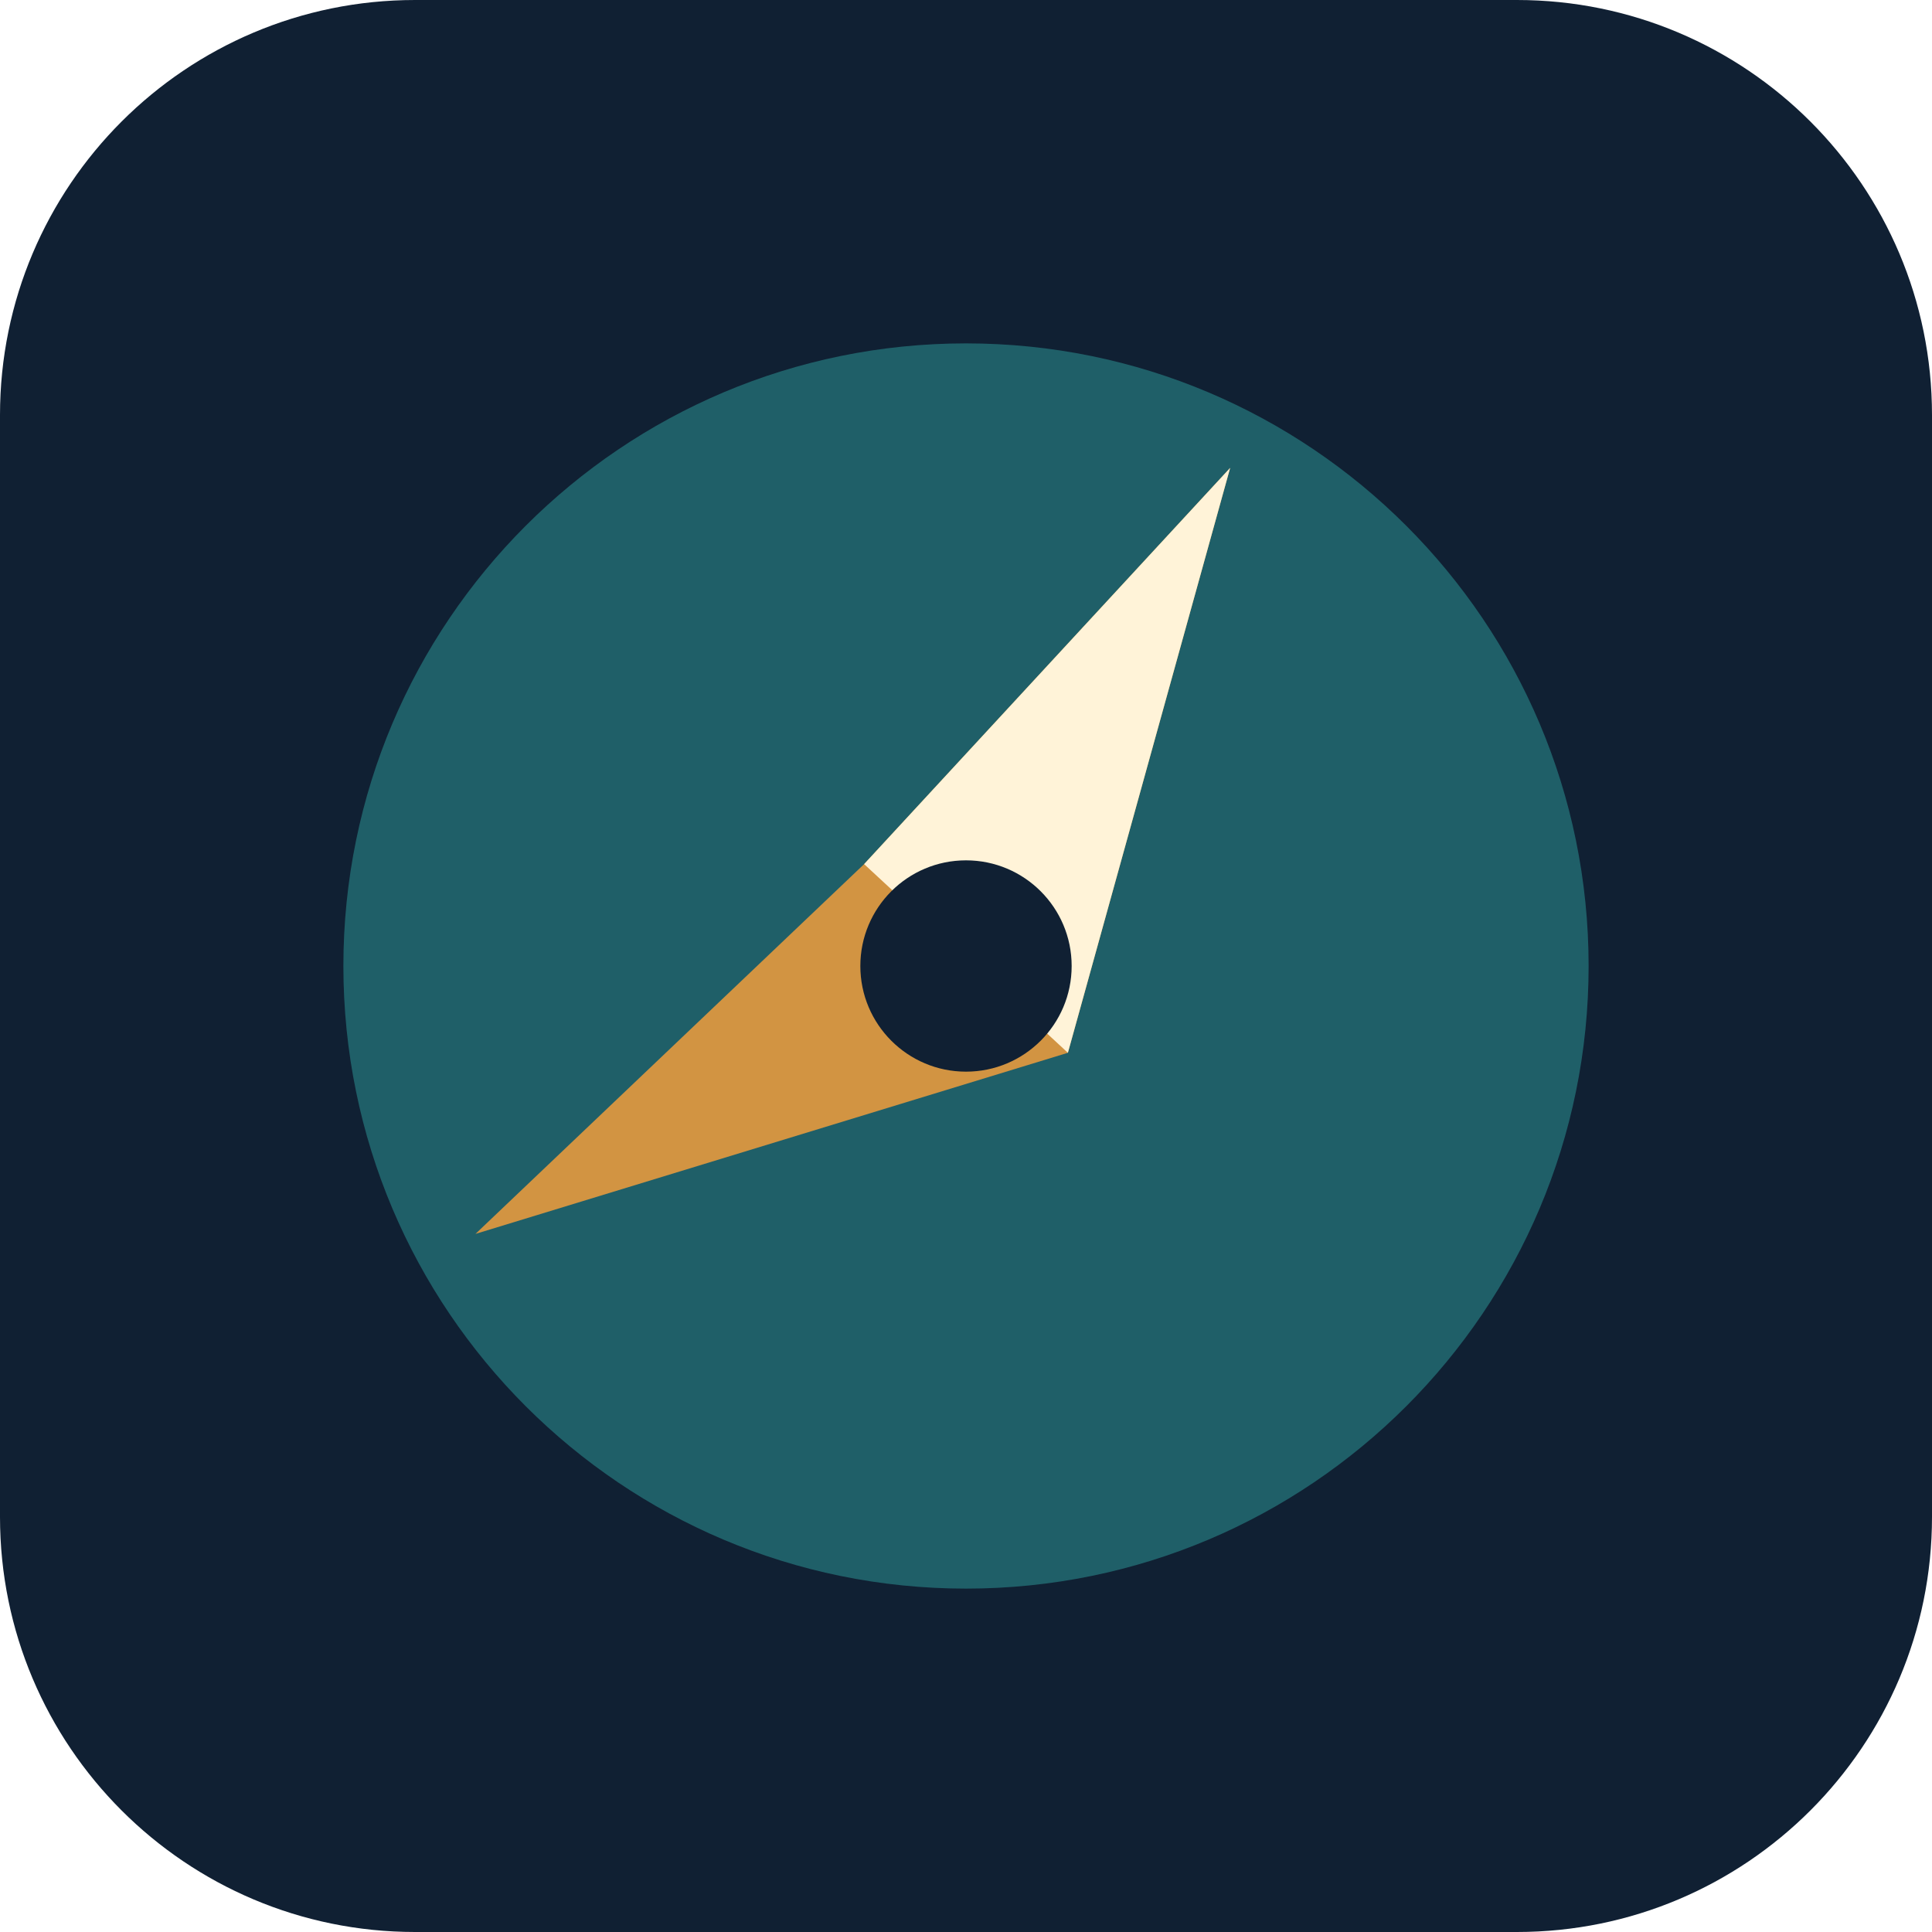
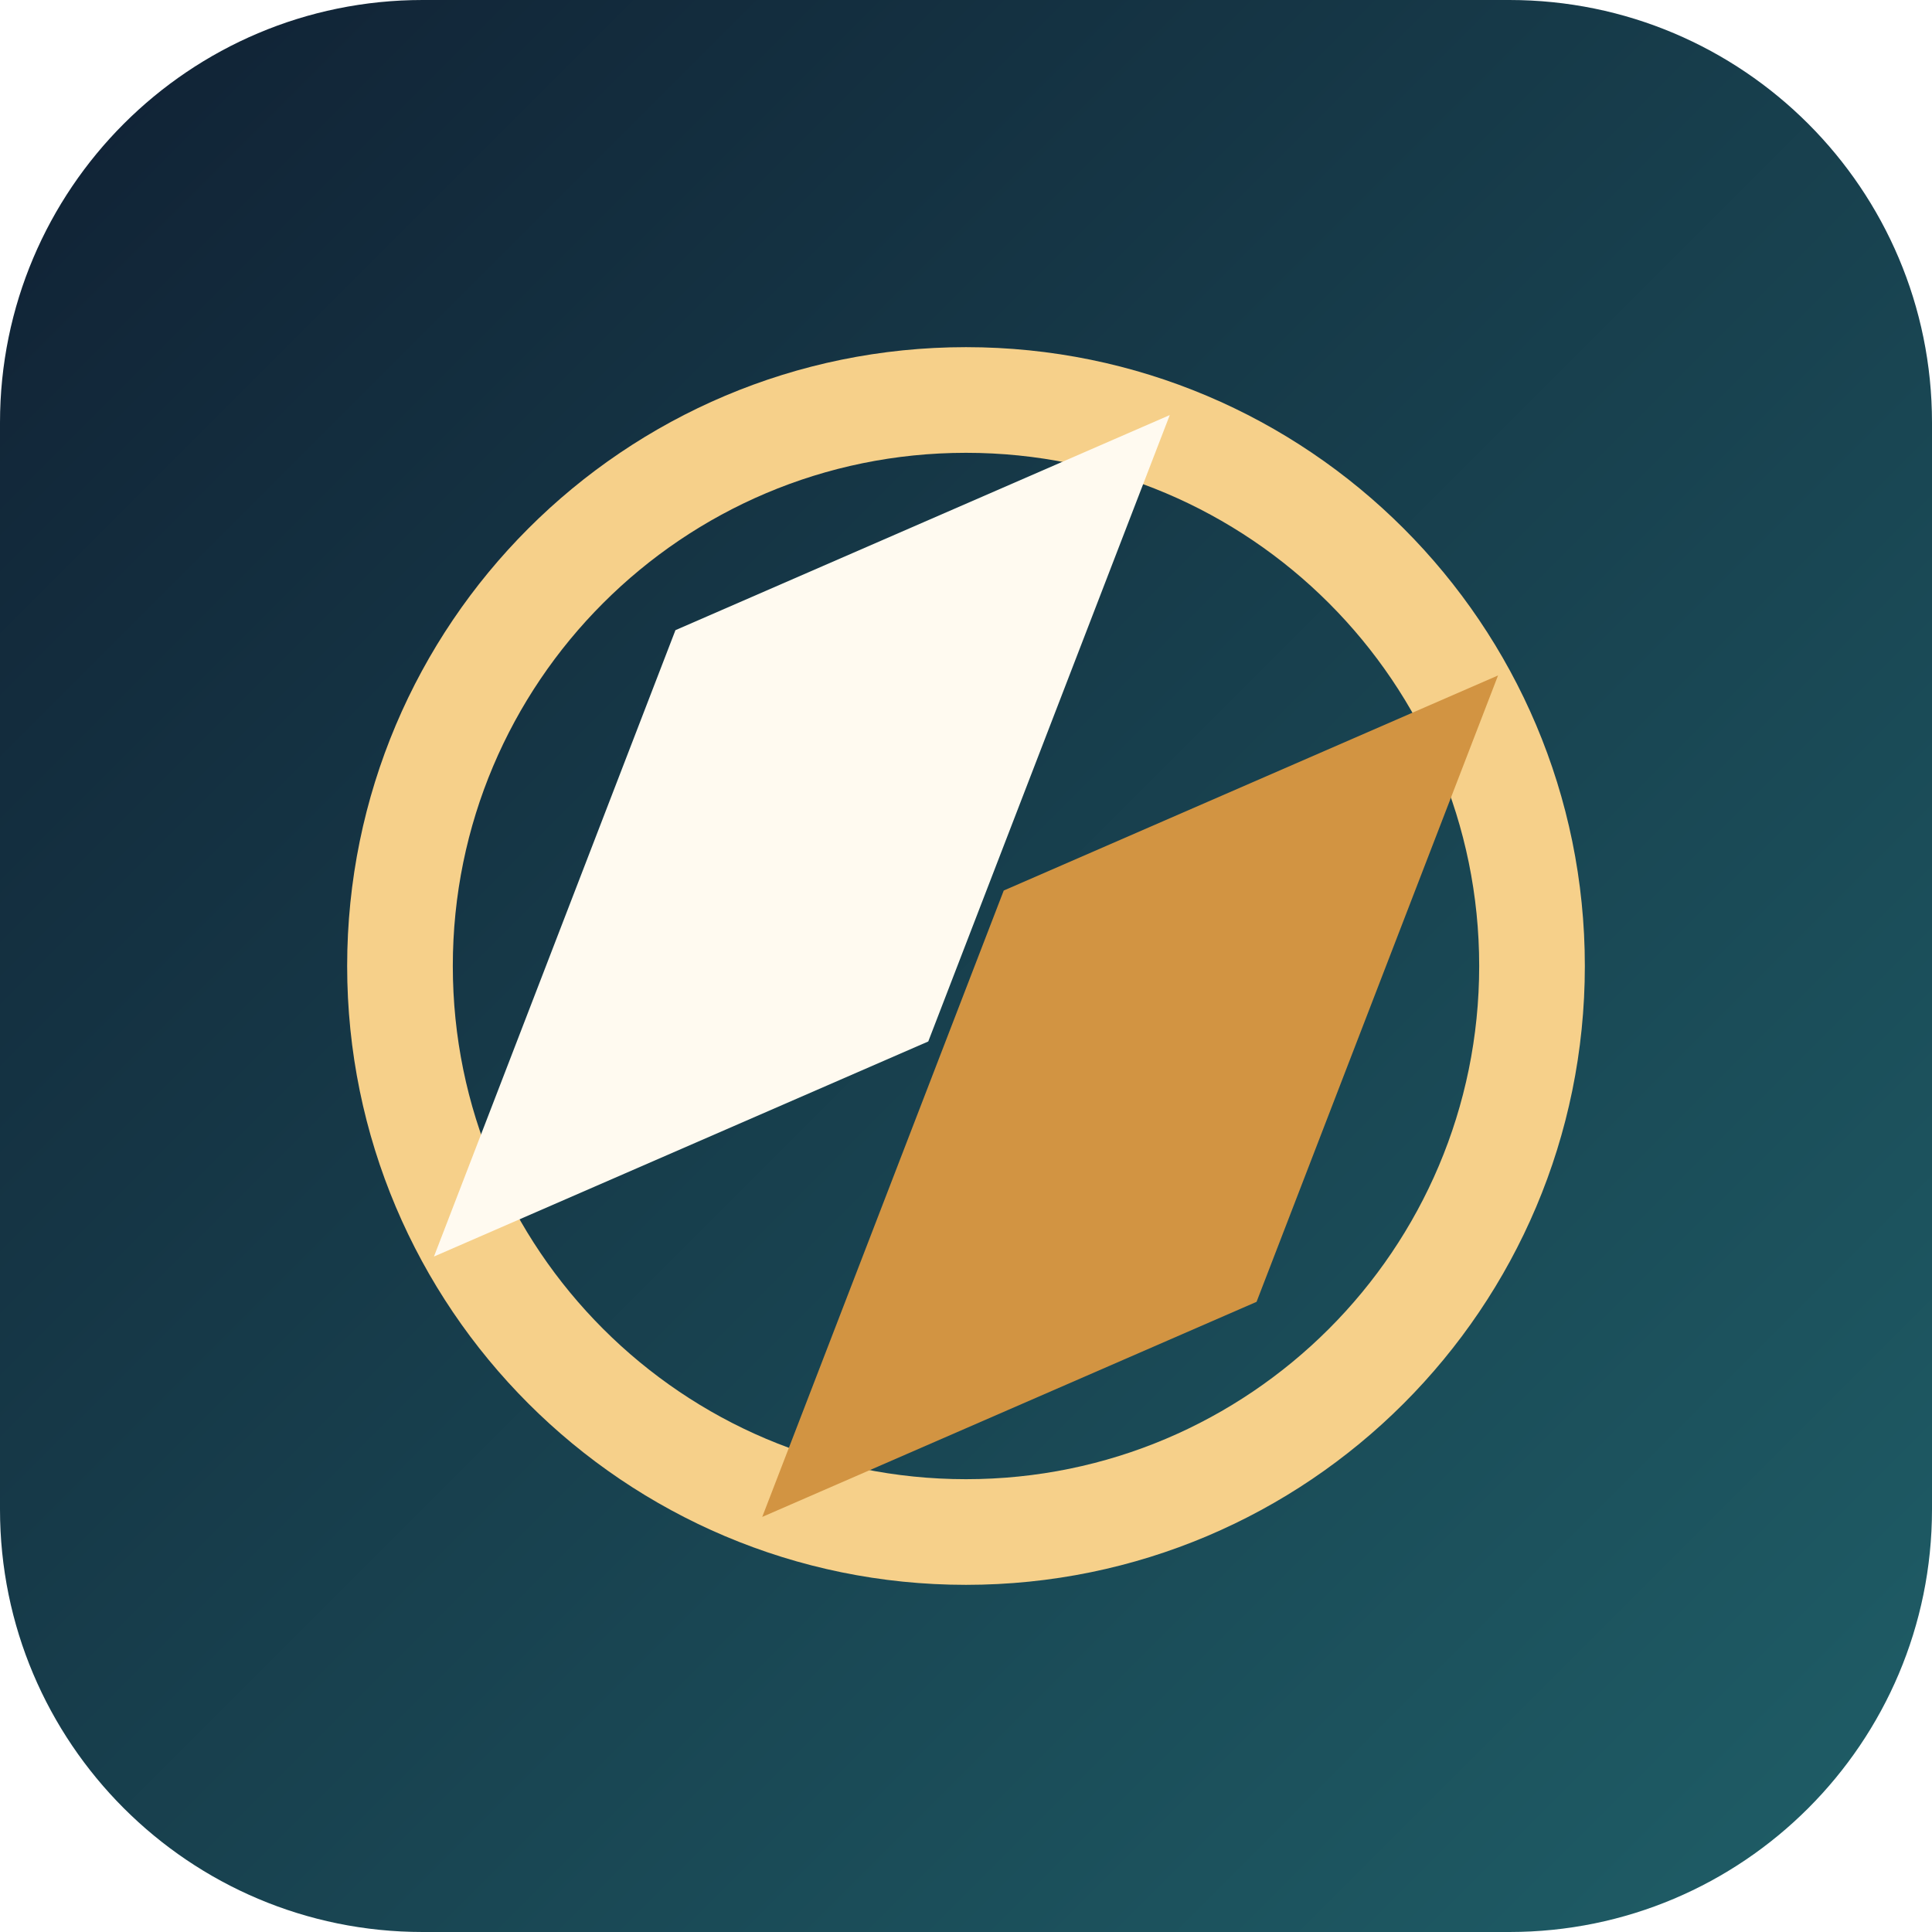
<svg xmlns="http://www.w3.org/2000/svg" viewBox="0 0 512 512">
-   <rect width="512" height="512" rx="110" fill="#102033" />
-   <circle cx="256" cy="256" r="165" fill="#1f5f68" />
-   <path d="M326 124 283 279 126 327l103-98z" fill="#d29442" />
-   <path d="m326 124-97 105 54 50z" fill="#fff3d8" />
-   <circle cx="256" cy="256" r="28" fill="#102033" />
+   <defs>
+     <linearGradient id="g" x1="0" x2="1" y1="0" y2="1">
+       <stop stop-color="#102033" />
+       <stop offset="1" stop-color="#1f5f68" />
+     </linearGradient>
+   </defs>
+   <rect width="512" height="512" rx="112" fill="url(#g)" />
+   <circle cx="256" cy="256" r="150" fill="none" stroke="#f6d08a" stroke-width="28" />
+   <path d="M310 110 246 276 115 333l64-166 131-57Z" fill="#fffaf0" />
+   <path d="M202 402l64-166 131-57-64 166-131 57Z" fill="#d29442" />
</svg>
